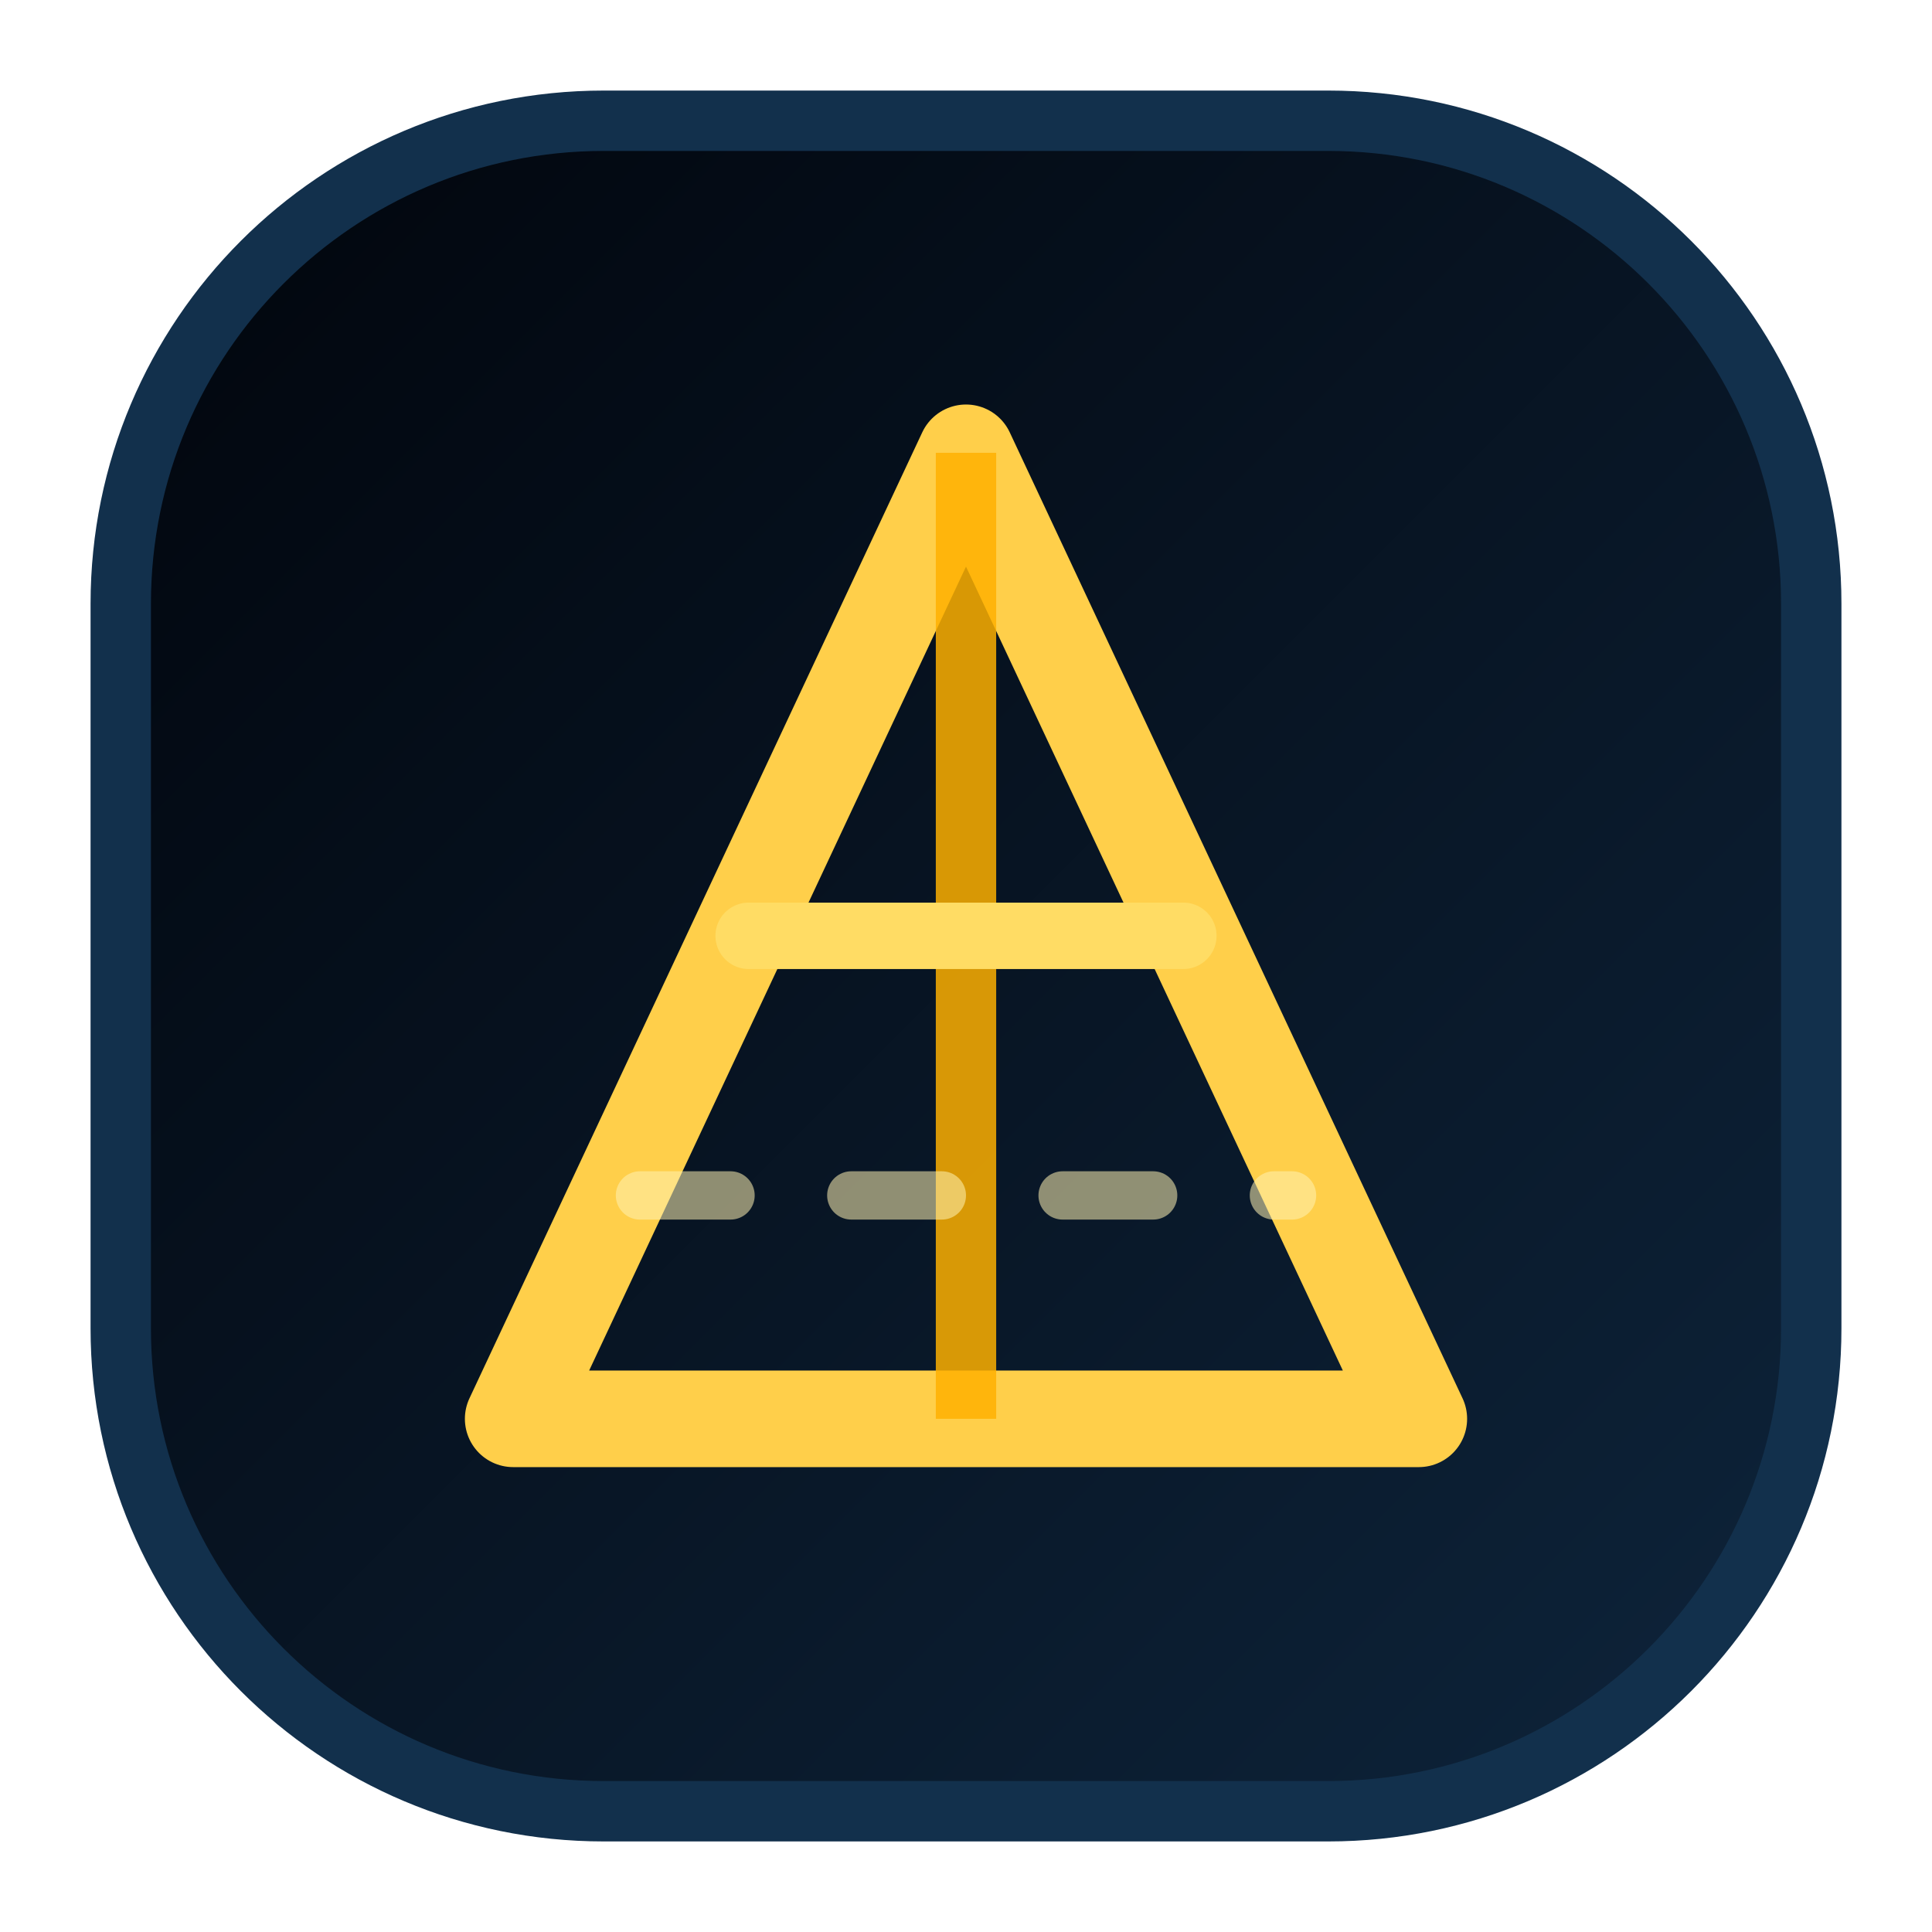
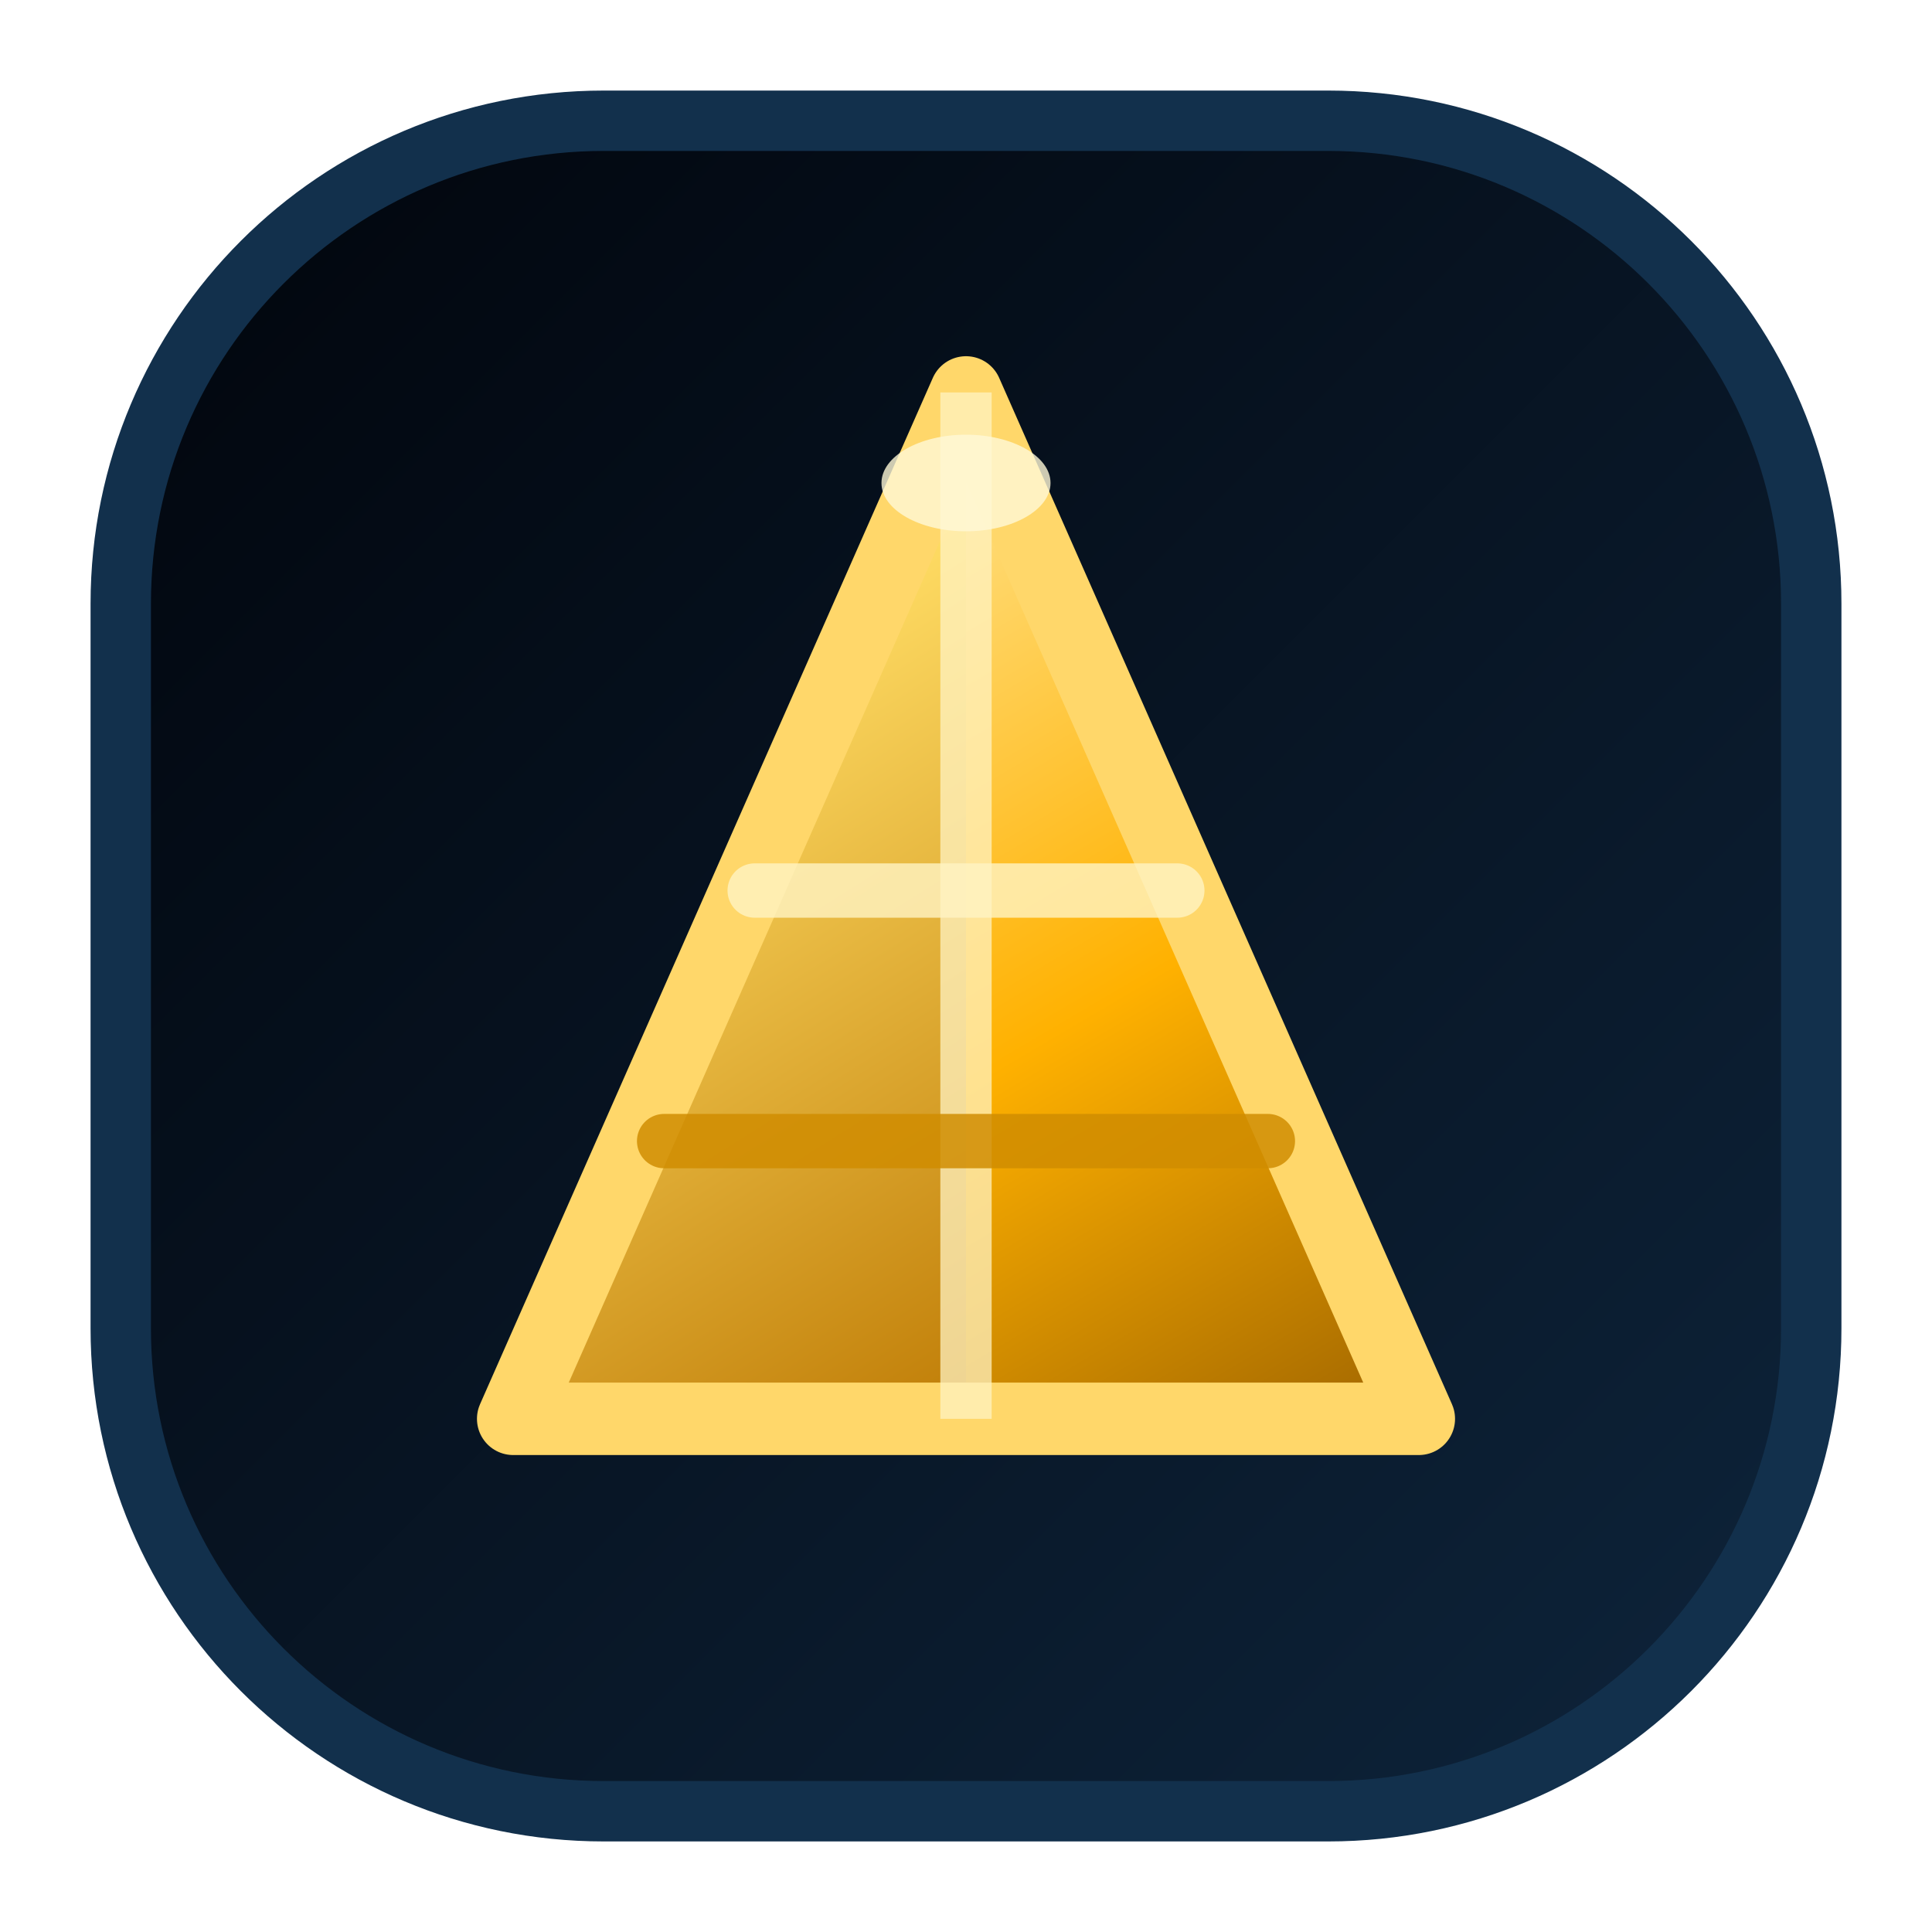
<svg xmlns="http://www.w3.org/2000/svg" width="64" height="64" viewBox="0 0 64 64" fill="none">
  <defs>
    <linearGradient id="bg" x1="8" y1="8" x2="56" y2="56" gradientUnits="userSpaceOnUse">
      <stop stop-color="#02070f" />
      <stop offset="1" stop-color="#0d2238" />
    </linearGradient>
  </defs>
  <rect x="4" y="4" width="56" height="56" rx="16" fill="url(#bg)" stroke="#12304c" stroke-width="2" />
-   <path d="M32 15 47 47H17L32 15Z" stroke="#ffcf4a" stroke-width="3.2" stroke-linejoin="round" />
-   <path d="M32 15V47" stroke="#ffb100" stroke-opacity="0.84" stroke-width="2" />
-   <path d="M24.8 31h14.4" stroke="#ffdc64" stroke-width="2.2" stroke-linecap="round" />
-   <path d="M21.2 39.6h21.6" stroke="#fff1b3" stroke-opacity="0.55" stroke-width="1.6" stroke-dasharray="3 4" stroke-linecap="round" />
+   <defs>
+     <linearGradient id="pyramidLeft" x1="10" y1="14" x2="32" y2="49" gradientUnits="userSpaceOnUse">
+       <stop stop-color="#fff1b3" />
+       <stop offset="0.34" stop-color="#ffdc64" />
+       <stop offset="1" stop-color="#bb7600" />
+     </linearGradient>
+     <linearGradient id="pyramidRight" x1="32" y1="14" x2="52" y2="48" gradientUnits="userSpaceOnUse">
+       <stop stop-color="#ffe28a" />
+       <stop offset="0.48" stop-color="#ffb100" />
+       <stop offset="1" stop-color="#8d5600" />
+     </linearGradient>
+   </defs>
+   <path d="M32 13 47 47H32V13Z" fill="url(#pyramidRight)" />
+   <path d="M32 13 32 47H17L32 13Z" fill="url(#pyramidLeft)" />
+   <path d="M32 13 47 47H17L32 13Z" stroke="#ffd76a" stroke-width="2.4" stroke-linejoin="round" />
+   <path d="M32 13V47" stroke="#fff3c3" stroke-opacity="0.74" stroke-width="1.7" />
+   <path d="M25 29.5h14" stroke="#fff3c3" stroke-opacity="0.8" stroke-width="1.8" stroke-linecap="round" />
+   <path d="M22 37.8h20" stroke="#d08c00" stroke-opacity="0.84" stroke-width="1.8" stroke-linecap="round" />
+   <ellipse cx="32" cy="16" rx="2.8" ry="1.6" fill="#fff8d7" fill-opacity="0.8" />
</svg>
